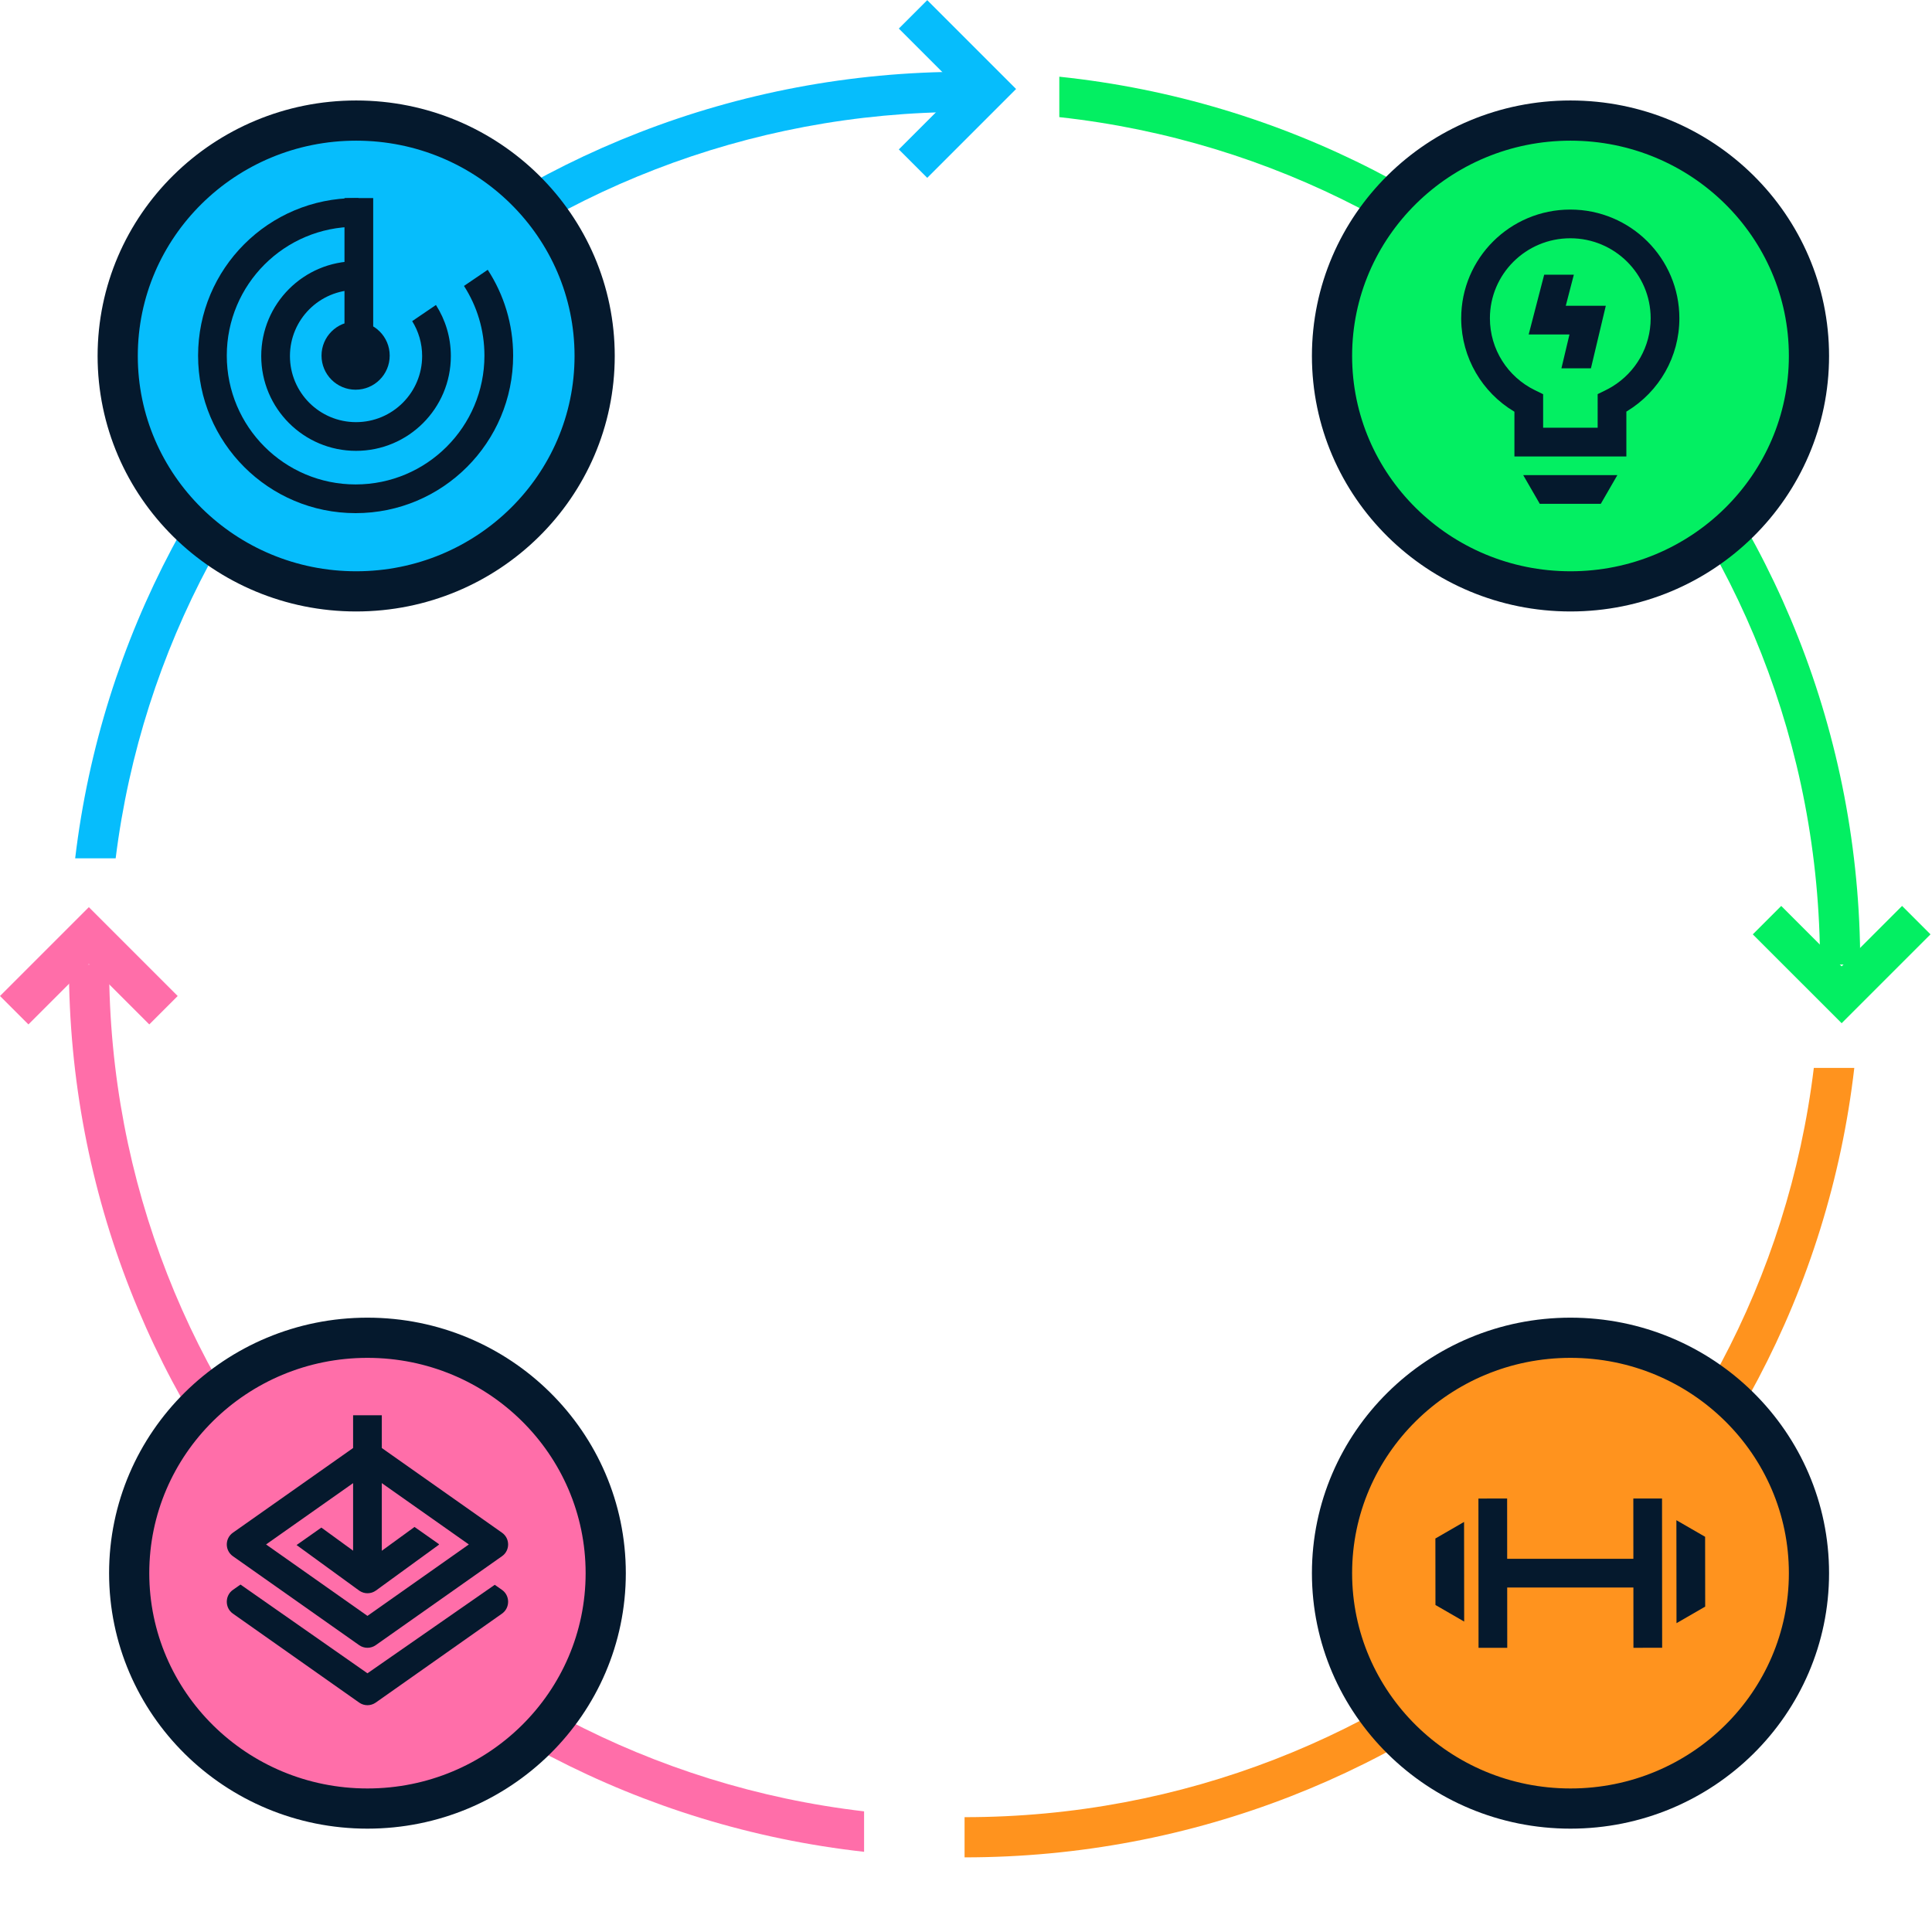
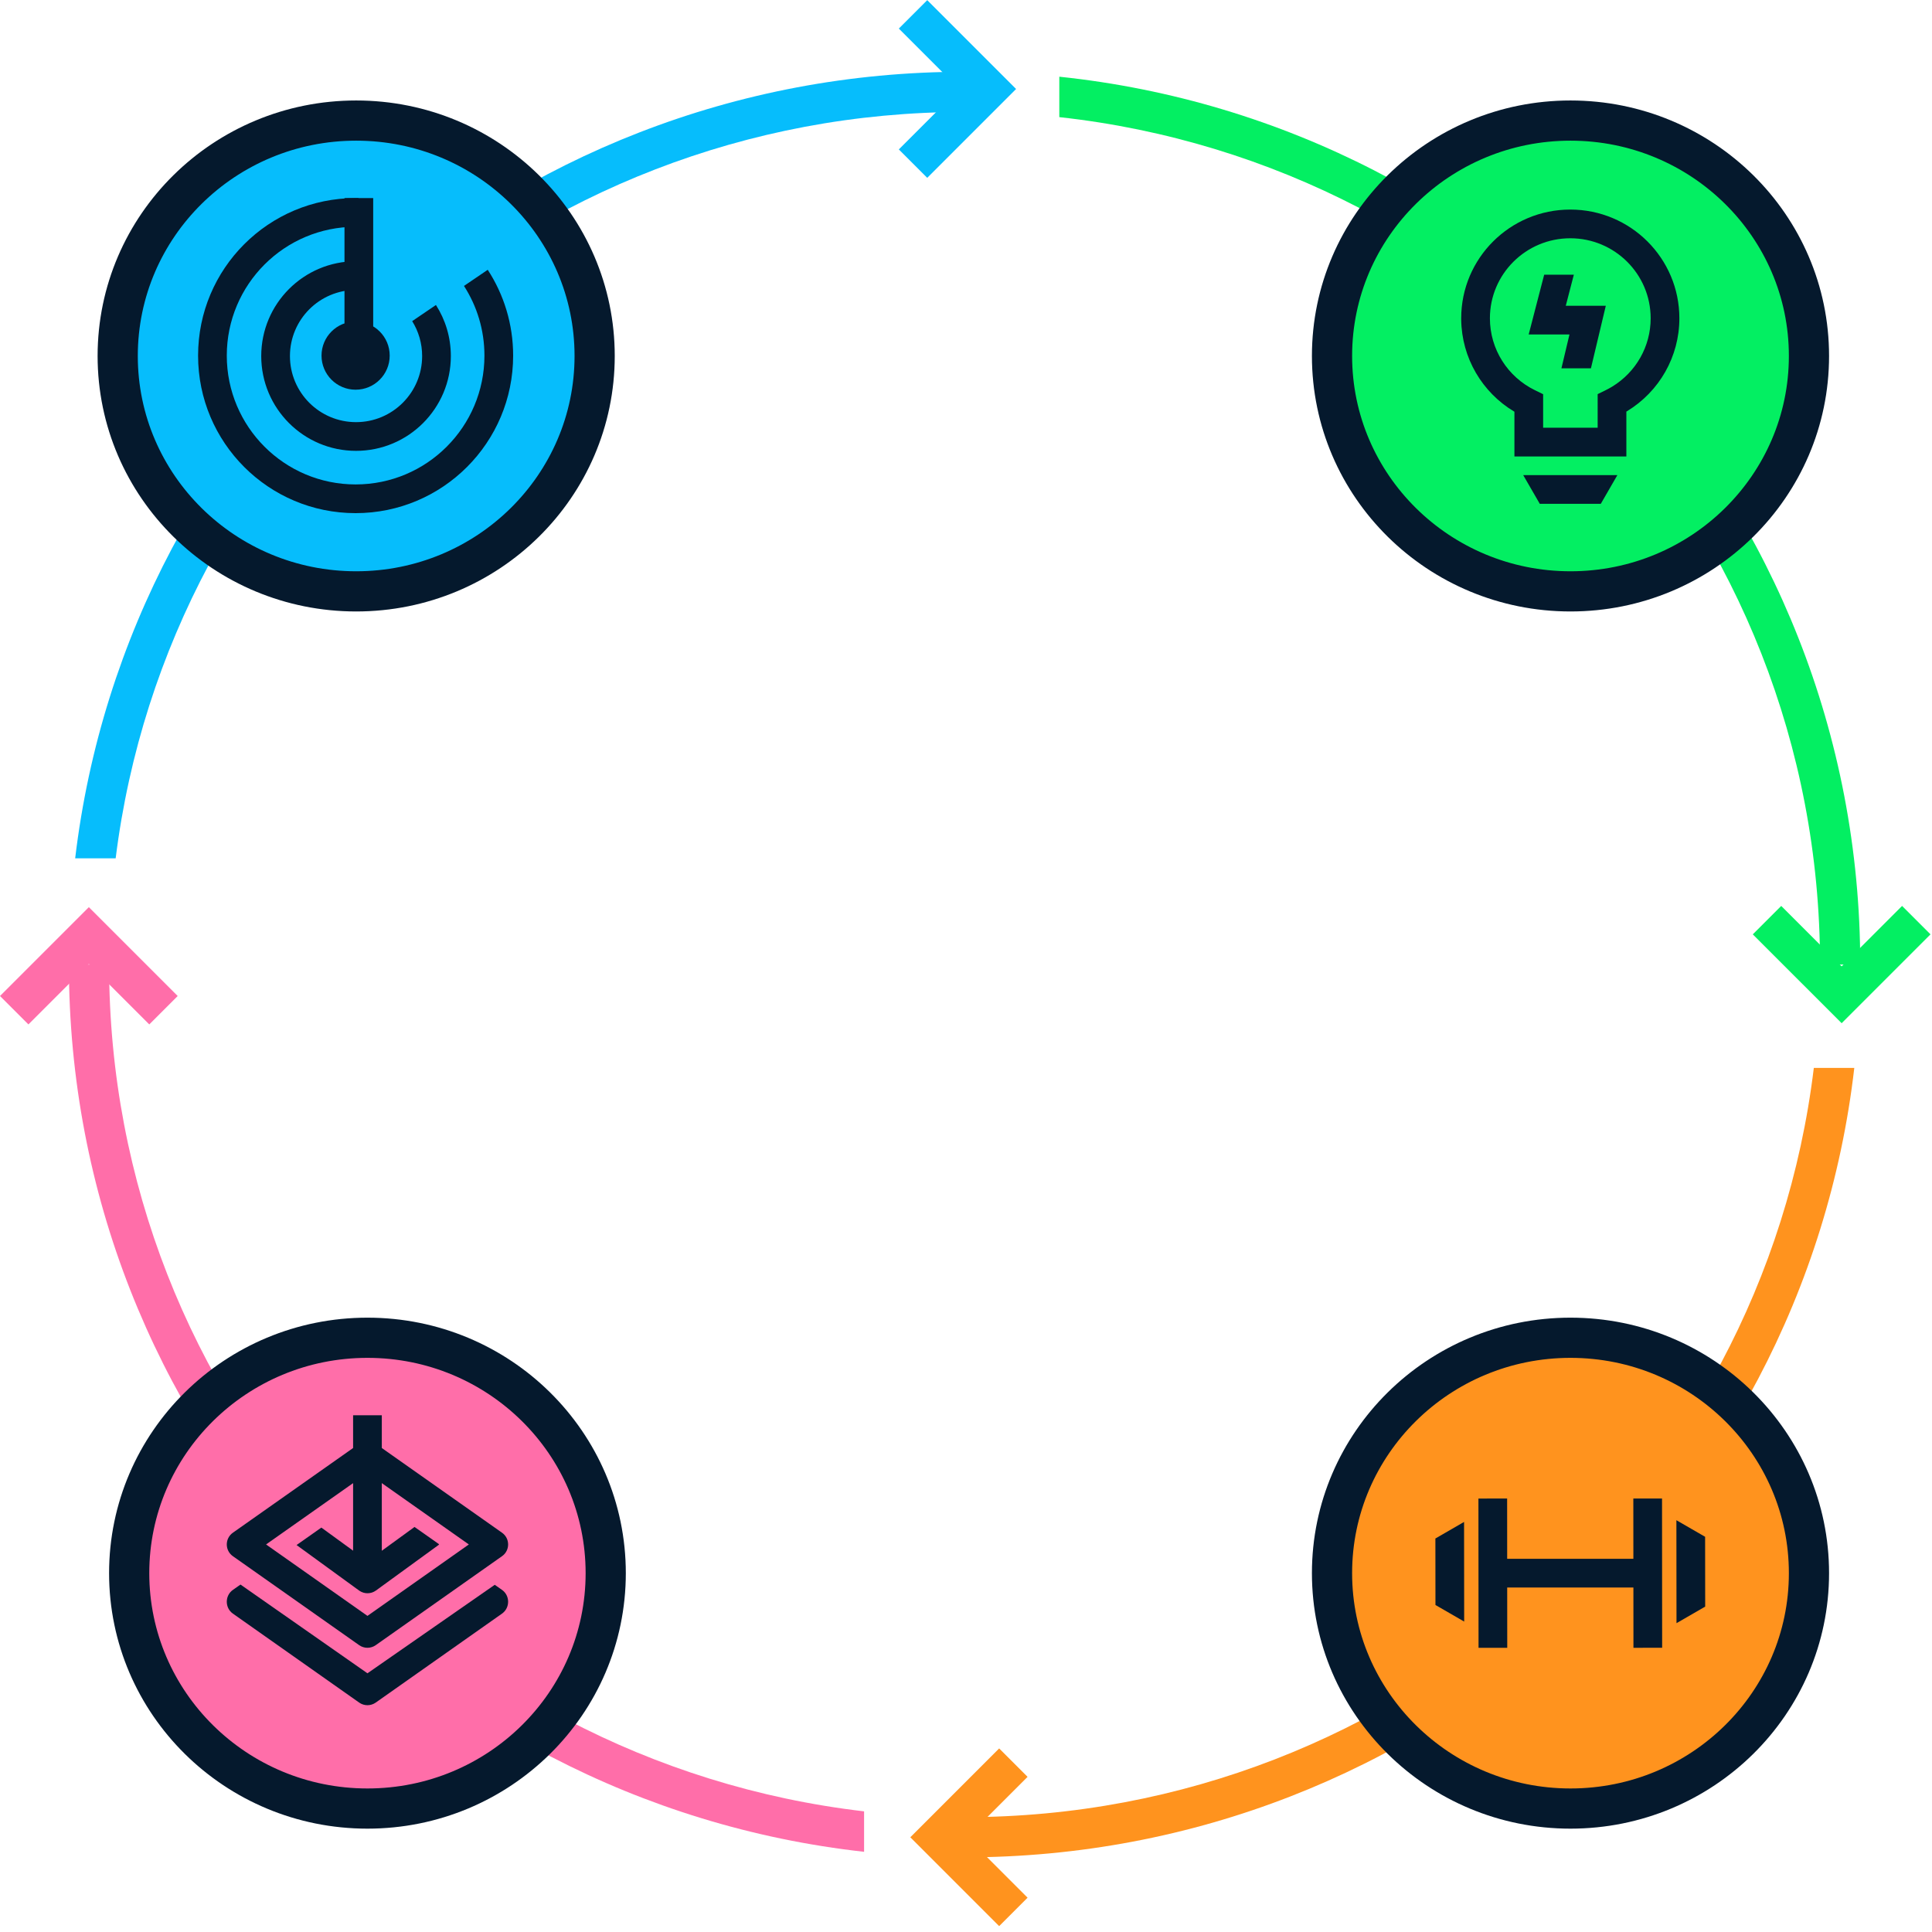
- <svg xmlns="http://www.w3.org/2000/svg" xmlns:xlink="http://www.w3.org/1999/xlink" viewBox="0 0 673 673" version="1.1">
+ <svg xmlns="http://www.w3.org/2000/svg" viewBox="0 0 673 673" version="1.1">
  <defs>
    <polygon points="31.05 239.05 40.95 248.95 19.899 270 40.95 291.05 31.05 300.95 0.101 270" />
    <filter x="0.0%" y="0.0%" width="100.0%" height="100.0%" filterUnits="objectBoundingBox">
      <feOffset dx="0" dy="0" in="SourceAlpha" result="shadowOffsetOuter1" />
      <feColorMatrix values="0 0 0 0 0   0 0 0 0 0   0 0 0 0 0  0 0 0 0.5 0" type="matrix" in="shadowOffsetOuter1" />
    </filter>
  </defs>
  <g stroke="none" stroke-width="1" fill="none" fill-rule="evenodd">
    <g transform="translate(-420, -92)">
      <g transform="translate(420, 92)">
        <g transform="translate(26, 0)">
          <path d="M310,25 L310,39 C157.987,39 32.566,152.435 14.29,298.998 L0.185,298.998 C18.539,144.675 150.253,25 310,25 L310,25 Z" fill="#06BDFC" />
          <polygon fill="#06BDFC" fill-rule="nonzero" transform="translate(307.5251, 31) scale(-1, 1) translate(-307.5251, -31) " points="318.05 0.05 327.95 9.95 306.899 31 327.95 52.05 318.05 61.95 287.101 31" />
          <ellipse stroke="#05192D" stroke-width="14" fill="#06BDFC" cx="98.071" cy="124" rx="83.071" ry="82" />
          <g transform="translate(43, 69)" fill="#05192D">
            <path d="M54.875,0 C55.209,0 55.542,0.003 55.875,0.009 L55.874,10.011 C55.542,10.004 55.209,10 54.875,10 C30.091,10 10,30.091 10,54.875 C10,79.659 30.091,99.75 54.875,99.75 C79.659,99.75 99.75,79.659 99.75,54.875 C99.75,45.932 97.134,37.601 92.626,30.603 L100.899,24.979 C106.497,33.58 109.75,43.848 109.75,54.875 C109.75,85.182 85.182,109.75 54.875,109.75 C24.568,109.75 0,85.182 0,54.875 C0,24.568 24.568,0 54.875,0 Z M55.025,22 C55.309,22 55.592,22.004 55.874,22.011 L55.874,32.015 C55.592,32.005 55.309,32 55.025,32 C42.309,32 32,42.309 32,55.025 C32,67.741 42.309,78.05 55.025,78.05 C67.741,78.05 78.05,67.741 78.05,55.025 C78.05,50.562 76.78,46.395 74.582,42.866 L82.858,37.241 C86.144,42.374 88.05,48.477 88.05,55.025 C88.05,73.264 73.264,88.05 55.025,88.05 C36.786,88.05 22,73.264 22,55.025 C22,36.786 36.786,22 55.025,22 Z" fill-rule="nonzero" />
            <circle cx="54.875" cy="54.875" r="11.875" />
            <polygon fill-rule="nonzero" points="61 0 61 56 51 56 51 0" />
          </g>
        </g>
        <g transform="translate(0, 316)">
          <path d="M38,20 C38,172.223 152.907,297.705 300.998,314.973 L300.999,329.065 C145.166,311.724 24,179.971 24,20 L24,20 Z" fill="#FF6EA9" />
          <polygon fill="#FF6EA9" fill-rule="nonzero" transform="translate(30.94975, 20.42462) rotate(90) translate(-30.94975, -20.42462) " points="41.475 -10.525 51.374 -0.626 30.324 20.425 51.374 41.475 41.475 51.374 10.525 20.425" />
          <ellipse stroke="#05192D" stroke-width="14" fill="#FF6EA9" cx="128" cy="232" rx="83" ry="82" />
          <g transform="translate(79, 177)" fill="#05192D" fill-rule="nonzero">
            <path d="M4.776,58.967 L48.817,89.753 L49,89.883 L49.107,89.807 L93.346,59.053 L95.88,60.834 C98.644,62.781 98.705,66.907 96.064,68.951 L95.88,69.087 L51.88,100.087 C50.153,101.304 47.847,101.304 46.12,100.087 L46.12,100.087 L2.12,69.087 C-0.707,67.096 -0.707,62.826 2.12,60.834 L2.12,60.834 L4.776,58.967 Z" />
            <path d="M46.12,9.913 L2.12,40.913 C-0.707,42.904 -0.707,47.096 2.12,49.087 L46.12,80.087 C47.847,81.304 50.153,81.304 51.88,80.087 L95.88,49.087 C98.707,47.096 98.707,42.904 95.88,40.913 L51.88,9.913 C50.153,8.696 47.847,8.696 46.12,9.913 Z M49,20.116 L84.318,45 L49,69.883 L13.681,45 L49,20.116 Z" />
            <g transform="translate(24, 0)">
              <path d="M41.401,38.904 L49.794,44.813 L49.961,45.044 L27.961,61.044 C26.273,62.272 24.007,62.317 22.276,61.18 L22.079,61.044 L0.305,45.206 L8.942,39.125 L25.02,50.817 L41.401,38.904 Z" />
              <polygon points="30 0 30 52.361 20 52.361 20 0" />
            </g>
          </g>
        </g>
        <g transform="translate(369, 26)">
          <path d="M0.004,0.719 C156.798,17.152 279,149.347 279,310 L279,310 L265,310 C265,157.093 149.057,31.167 0.003,14.801 Z" fill="#03EF62" />
          <polygon fill="#03EF62" fill-rule="nonzero" transform="translate(272.5251, 310) rotate(-90) translate(-272.5251, -310) " points="283.05 279.05 292.95 288.95 271.899 310 292.95 331.05 283.05 340.95 252.101 310" />
          <ellipse stroke="#05192D" stroke-width="14" fill="#03EF62" cx="178.071" cy="98" rx="83.071" ry="82" />
          <g transform="translate(140, 47)" fill="#05192D" fill-rule="nonzero">
            <path d="M38,0 C17.017,0 0,16.955 0,37.88 L0.003,38.362 C0.171,51.677 7.292,63.692 18.448,70.368 L18.541,70.423 L18.542,86 L57.534,86 L57.533,70.376 L57.783,70.228 C69.004,63.396 76,51.238 76,37.88 C76,16.955 58.983,0 38,0 Z M38,10 C53.468,10 66,22.486 66,37.88 C66,47.709 60.855,56.65 52.582,61.686 C51.853,62.131 51.103,62.541 50.335,62.917 L47.534,64.289 L47.533,76 L28.541,76 L28.542,64.317 L25.729,62.948 C16.181,58.304 10,48.645 10,37.88 C10,22.486 22.532,10 38,10 Z" />
            <path d="M54.401,92.499 L48.628,102.499 L27.371,102.499 L21.598,92.499 L54.401,92.499 Z" />
            <g transform="translate(23, 22)">
              <path d="M16.236,0.692 L13.429,11.514 L27.372,11.514 L22.189,33.307 L11.911,33.307 L14.715,21.514 L0.506,21.514 L5.905,0.692 L16.236,0.692 Z" />
            </g>
          </g>
        </g>
        <g transform="translate(317, 372)">
          <path d="M328.932,0.001 C311.03,154.807 179.093,275 19,275 L19,275 L19,261 C171.358,261 297.004,147.049 314.833,0.003 Z" fill="#FF931E" />
-           <g fill-rule="nonzero">
-             <use fill="black" fill-opacity="1" filter="url(#filter-2)" xlink:href="#path-1" />
-             <use fill="#FF931E" xlink:href="#path-1" />
-           </g>
+           <polygon fill="#FF931E" fill-rule="nonzero" points="31.05 237.05 40.95 246.95 19.899 268 40.95 289.05 31.05 298.95 0.101 268" />
          <g transform="translate(154, 101)">
            <ellipse stroke="#05192D" stroke-width="14" fill="#FF931E" cx="76.071" cy="75" rx="83.071" ry="82" />
            <g transform="translate(29, 48)" fill="#05192D" fill-rule="nonzero">
              <g transform="translate(0, 1)">
                <path d="M10,8.155 L10.038,42.866 L0.032,37.089 L0.007,13.925 L10,8.155 Z" />
                <polygon points="25 0 25.04 52 15.04 52.008 15 0.008" />
              </g>
              <g transform="translate(81, 26.5) rotate(-180) translate(-81, -26.5) translate(68, 0)">
                <path d="M10.001,8.577 L10.039,44.445 L0.033,38.668 L0.008,14.347 L10.001,8.577 Z" />
                <polygon points="25 0 25.04 52 15.04 52.008 15 0.008" />
              </g>
              <polygon points="74 22 74 32 19 32 19 22" />
            </g>
          </g>
        </g>
      </g>
    </g>
  </g>
</svg>
